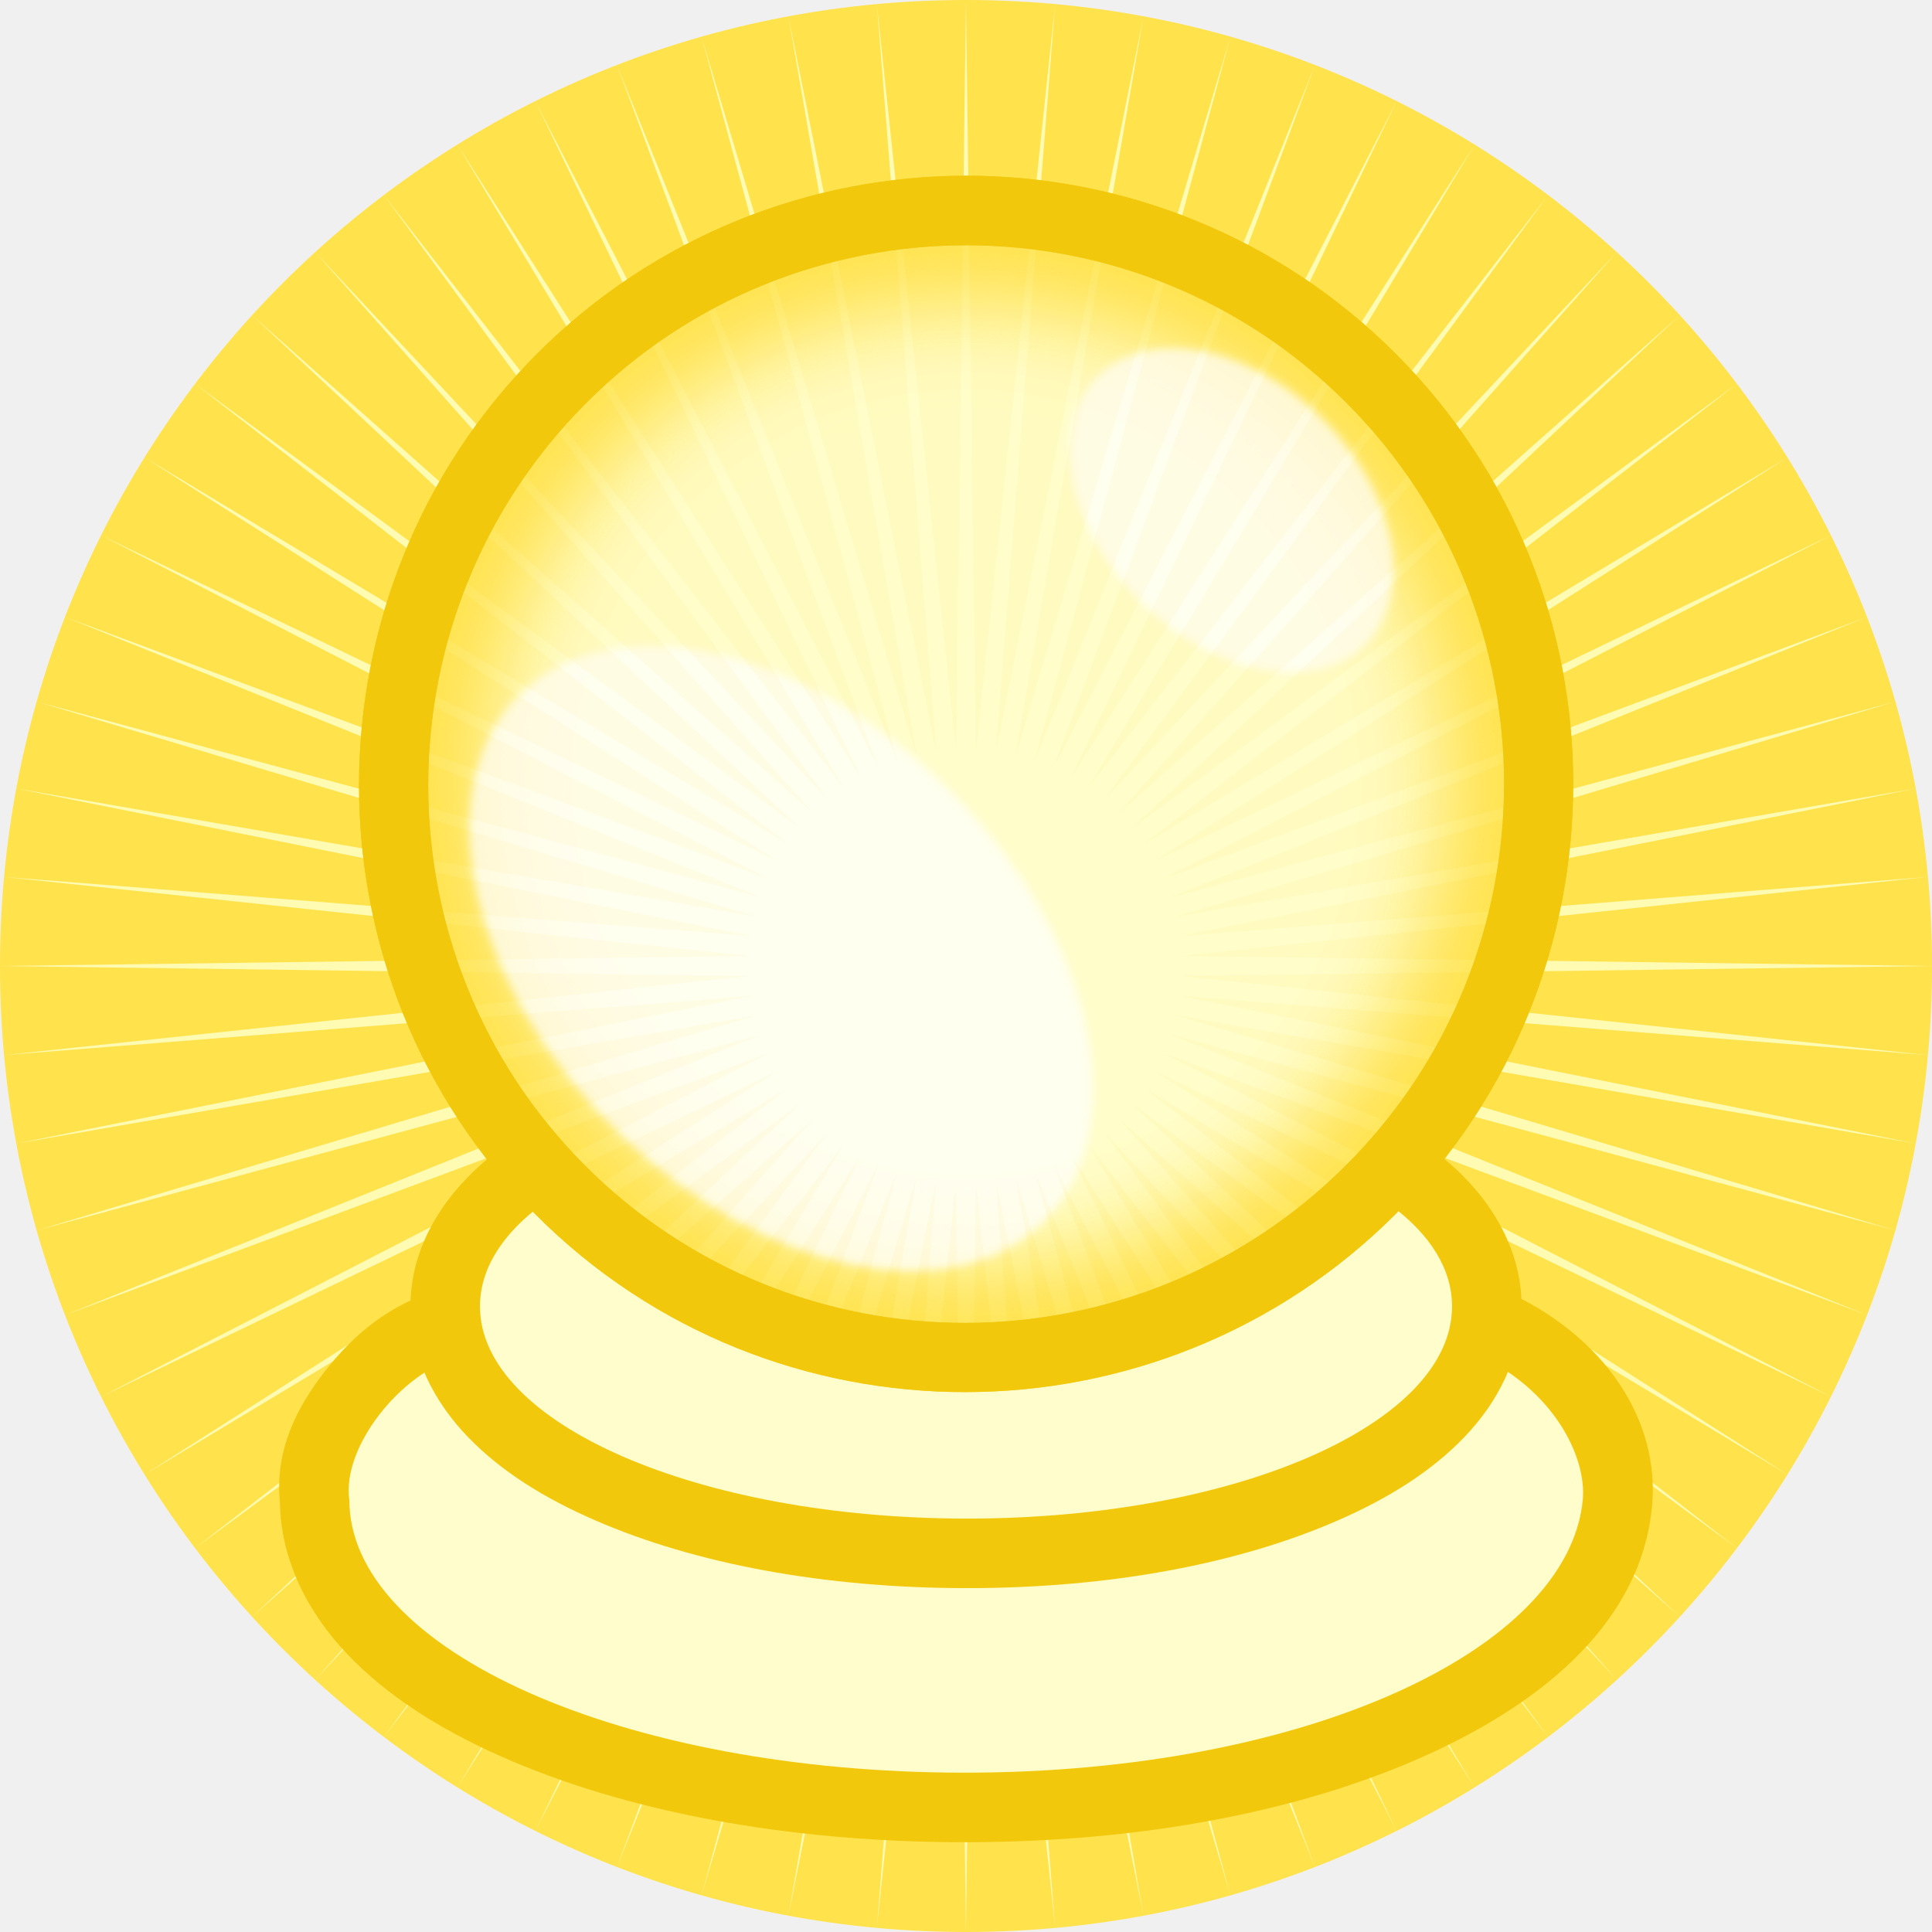
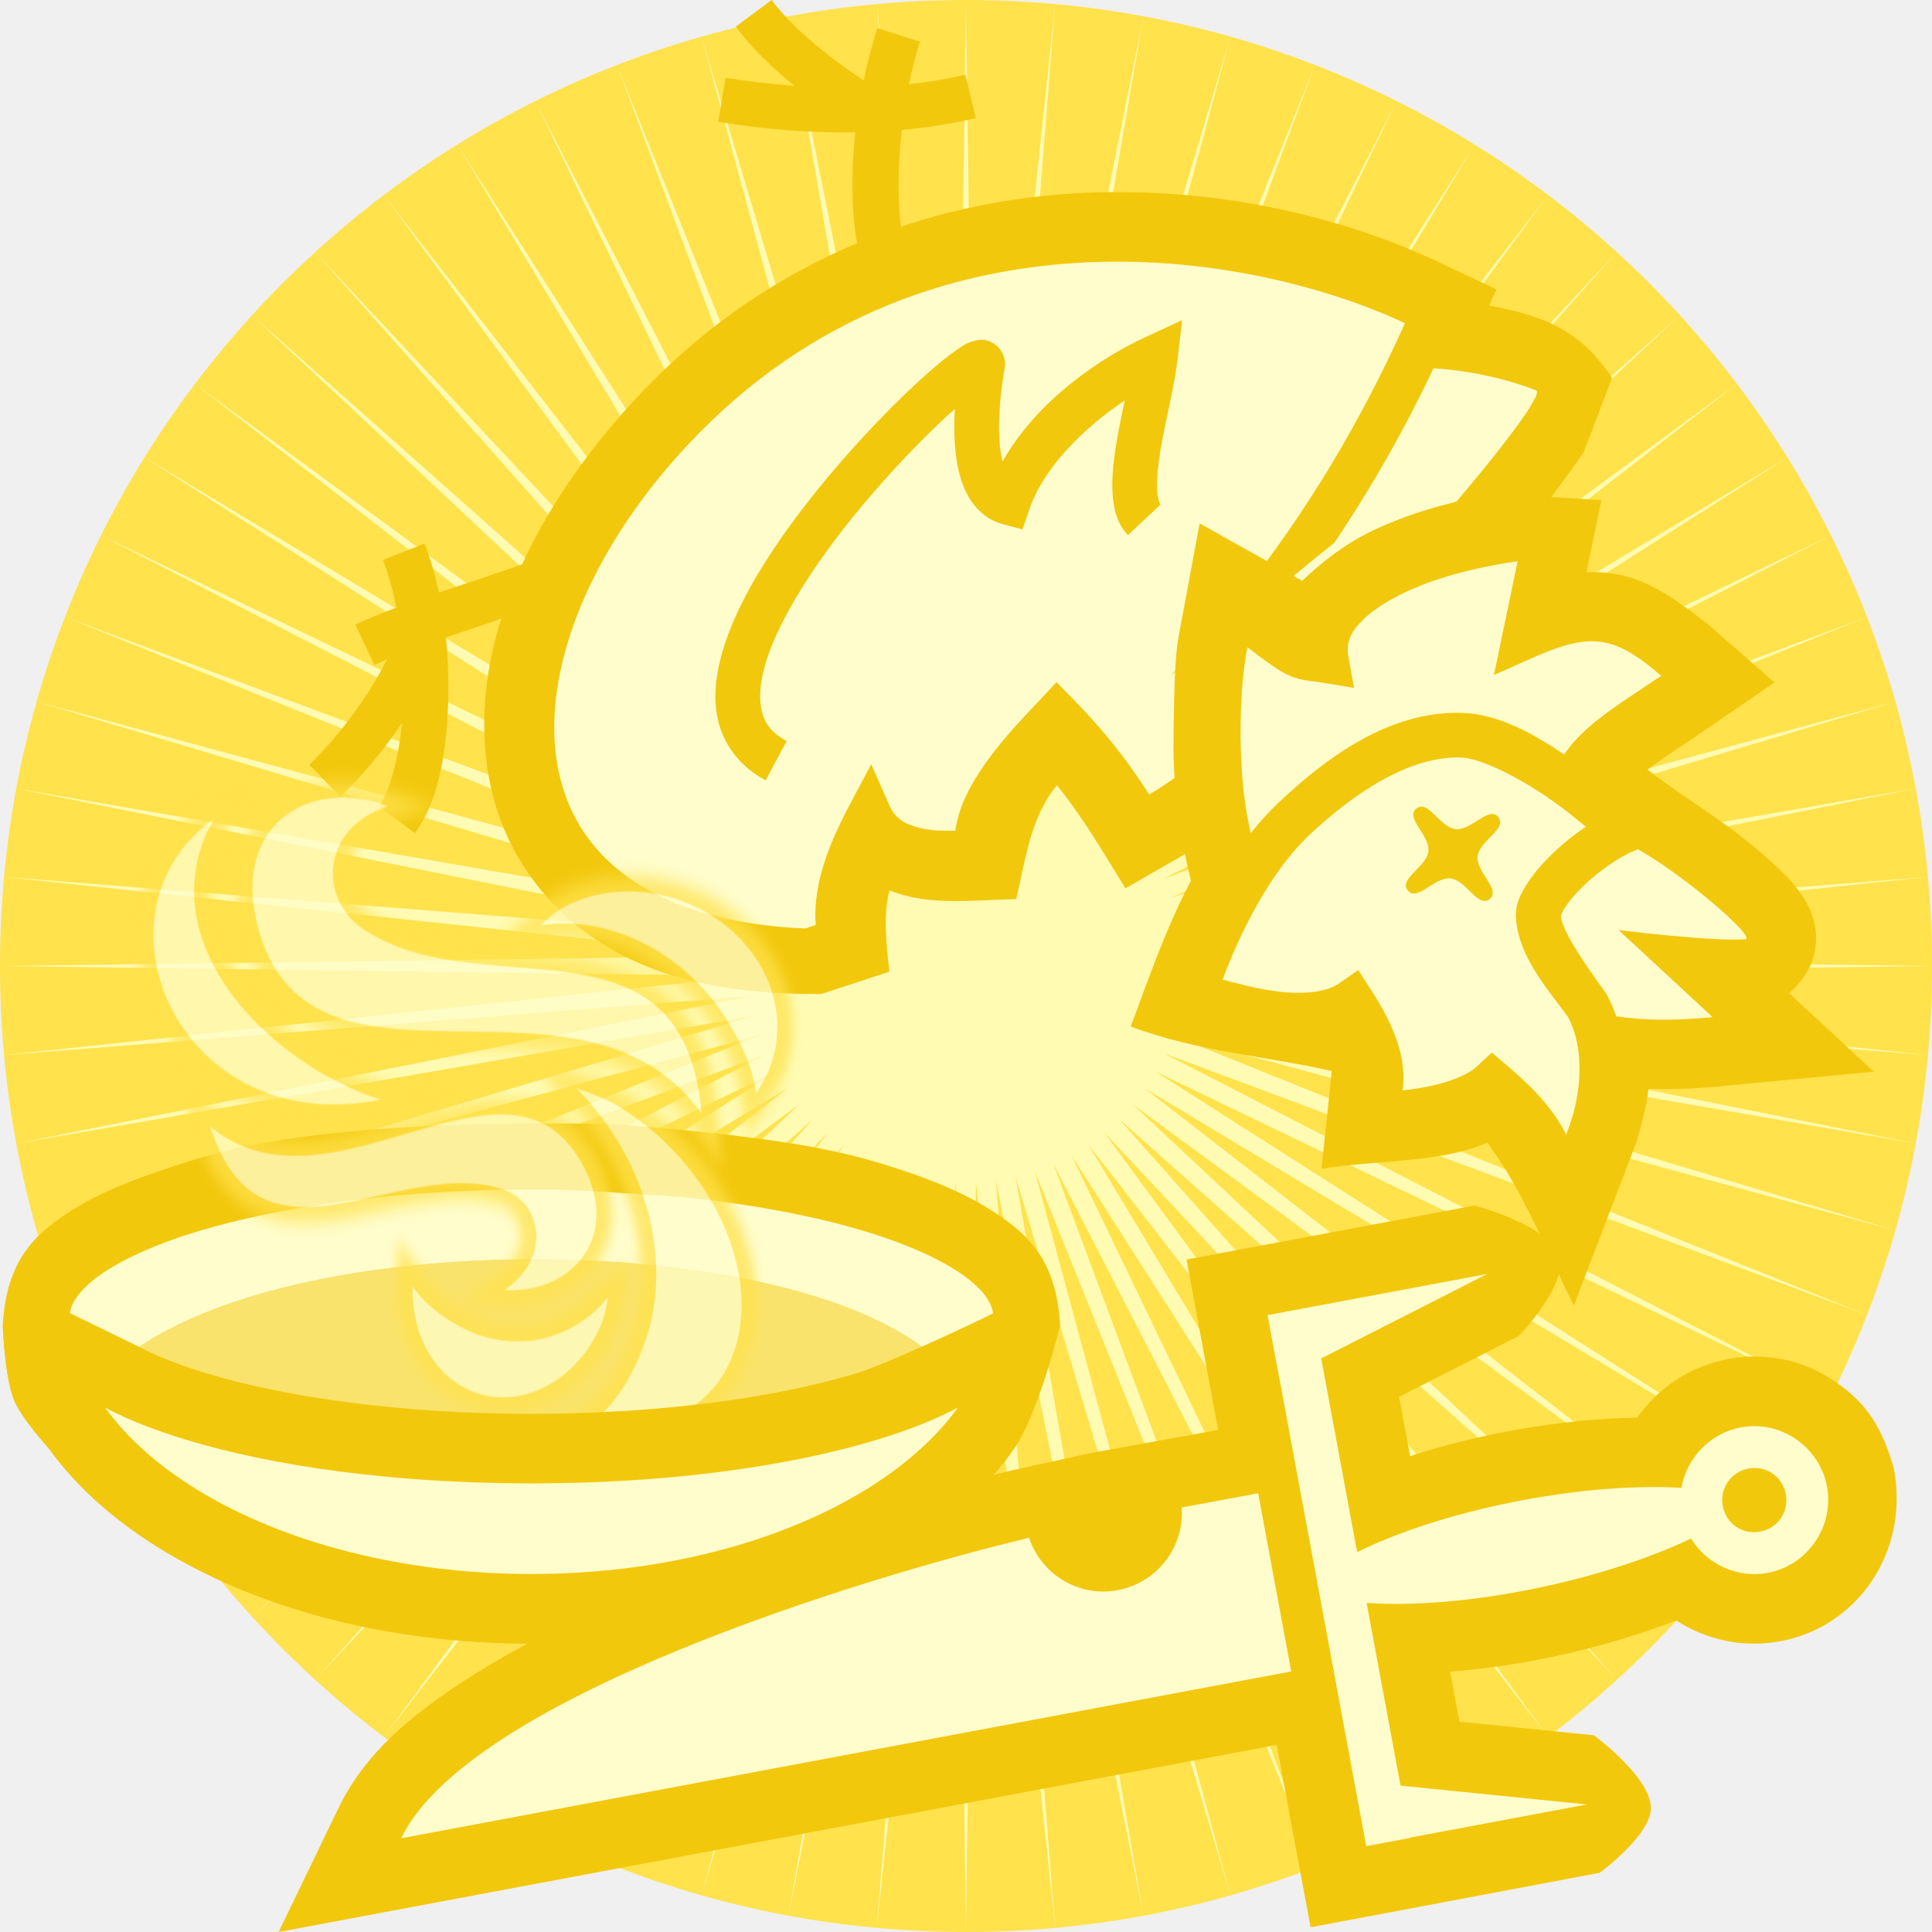
<svg xmlns="http://www.w3.org/2000/svg" height="500" viewBox="0 0 500 500" width="500">
-   <filter id="a" color-interpolation-filters="sRGB" height="1.214" width="1.214" x="-.107" y="-.107">
-     <feGaussianBlur stdDeviation="3.53" />
+   <filter id="a" color-interpolation-filters="sRGB" height="1.059" width="1.05" x="-.025" y="-.03">
+     <feGaussianBlur stdDeviation="1.875" />
  </filter>
-   <filter id="b" color-interpolation-filters="sRGB" height="1.036" width="1.036" x="-.018" y="-.018">
-     <feGaussianBlur stdDeviation=".381" />
-   </filter>
-   <filter id="c" color-interpolation-filters="sRGB" height="1.068" width="1.068" x="-.034" y="-.034">
-     <feGaussianBlur stdDeviation=".381" />
+   <filter id="b" color-interpolation-filters="sRGB" height="1.007" width="1.005" x="-.003" y="-.003">
+     <feGaussianBlur stdDeviation=".198" />
  </filter>
  <g transform="translate(-500 -500)">
    <path d="m1000 750a250 250 0 0 1 -250 250 250 250 0 0 1 -250-250 250 250 0 0 1 250-250 250 250 0 0 1 250 250z" fill="#ffe24c" />
    <path d="m1000 750.006-194.058-2.601 192.984-20.459-193.46 15.311 190.285-38.191-191.226 33.108 185.923-55.582-187.347 50.617 180.013-72.508-181.881 67.686 172.561-88.82-174.865 84.189 163.628-104.351-166.355 99.943 153.303-119.006-156.408 114.888 141.655-132.657-145.147 128.823 128.823-145.143-132.656 141.655 114.888-156.42-119.002 153.311 99.947-166.339-104.347 163.608 84.176-174.84-88.816 172.549 67.677-181.893-72.488 180.021 50.617-187.359-55.594 185.943 33.1-191.234-38.2 190.277 15.347-193.456-20.496 192.98-2.592-194.054-2.568 194.054-20.492-192.98 15.327 193.456-38.2-190.277 33.117 191.234-55.594-185.943 50.616 187.359-72.51-180.021 67.7 181.893-88.817-172.549 84.177 174.84-104.363-163.608 99.969 166.339-119.006-153.311 114.87 156.42-132.64-141.655 128.82 145.143-145.15-128.823 141.673 132.657-156.426-114.888 153.298 119.006-166.342-99.943 163.628 104.351-174.865-84.189 172.547 88.82-181.874-67.686 180.006 72.508-187.356-50.617 185.941 55.582-191.219-33.108 190.281 38.191-193.479-15.311 192.986 20.459-194.044 2.601 194.044 2.584-192.986 20.467 193.479-15.315-190.281 38.204 191.219-33.124-185.941 55.59 187.356-50.608-180.006 72.508 181.874-67.686-172.547 88.812 174.865-84.177-163.628 104.339 166.342-99.959-153.298 119.01 156.426-114.879-141.673 132.661 145.15-128.831-128.82 145.139 132.64-141.663-114.87 156.42 119.006-153.282-99.969 166.322 104.363-163.595-84.177 174.849 88.817-172.557-67.7 181.898 72.51-180.025-50.616 187.351 55.594-185.939-33.117 191.213 38.2-190.261-15.327 193.476 20.492-192.996 2.568 194.05 2.592-194.05 20.496 192.996-15.347-193.476 38.2 190.261-33.1-191.213 55.594 185.939-50.617-187.351 72.488 180.025-67.677-181.898 88.816 172.557-84.176-174.849 104.347 163.595-99.947-166.322 119.002 153.282-114.888-156.42 132.656 141.663-128.823-145.139 145.147 128.831-141.655-132.661 156.408 114.879-153.303-119.01 166.355 99.959-163.628-104.339 174.865 84.177-172.561-88.812 181.881 67.686-180.013-72.508 187.347 50.608-185.923-55.59 191.226 33.124-190.285-38.204 193.46 15.315-192.984-20.467z" fill="#fffbb3" fill-rule="evenodd" />
  </g>
-   <path d="m375.375 327.77-1.189 1.732c1.015 2.795 1.598 5.661 1.598 8.592 0 30.33-55.807 54.912-125.471 54.912-69.663 0-126.094-24.58-126.094-54.912 0-2.519.407-4.993 1.166-7.416l-11.506 3.135c-12.894 3.513-22.47 11.632-29.898 21.219-7.12 9.189-12.915 20.216-11.529 33.939.253 14.878 7.268 28.43 17.369 39.057 10.287 10.823 23.837 19.414 39.777 26.496 31.881 14.164 73.735 22.242 120.039 22.242 46.316 0 87.536-8.155 119.102-22.338s56.016-35.262 58.801-64.572c2.089-21.985-11.838-44.073-38.477-55.973z" fill="#f2c80d" />
-   <path d="m250.347 397.853c-67.296 0-113.122-19.986-131.736-46.672-14.815 4.037-30.189 23.308-28.206 36.972.002 38.971 70.923 70.613 159.232 70.613 88.309 0 156.296-31.815 159.983-70.613 1.046-11.003-7.478-28.712-27.9-37.834-18.426 26.816-63.86 47.534-131.373 47.534z" fill="#fffdcc" />
-   <path d="m359.336 289.178c-3.342 4.234-6.931 8.335-10.834 12.244-54.335 54.427-142.72 54.687-197.057.26-3.966-3.972-7.606-8.146-10.99-12.455l-10.762 7.932c-13.295 9.799-23.475 24.087-23.475 40.936 0 13.164 6.328 24.992 14.99 33.914 8.662 8.922 19.799 15.782 32.744 21.42 25.889 11.276 59.411 17.578 96.359 17.578 36.949 0 70.333-6.303 96.088-17.598 12.878-5.647 23.95-12.523 32.547-21.459 8.597-8.936 14.836-20.753 14.836-33.855 0-16.683-10.009-31.015-23.295-40.746z" fill="#f2c80d" />
-   <path d="m375.784 338.094c0 30.33-55.808 54.913-125.472 54.913-69.663 0-126.094-24.581-126.094-54.913 0-9.7 5.779-18.799 16.154-26.446 60.585 60.699 158.805 61.01 219.48.221 10.275 7.526 15.932 16.578 15.932 26.225z" fill="#fffdcc" />
-   <g opacity=".9" transform="translate(0 -23.2337)">
-     <path d="m250.104 68.709c-40.201-0-80.531 15.448-111.137 46.104-61.212 61.314-61.511 161.469-.26 222.822 61.252 61.355 161.323 61.052 222.533-.262 61.211-61.313 61.211-161.248 0-222.561-30.605-30.657-70.936-46.103-111.137-46.104z" fill="#f2c80d" opacity="1" />
-     <path d="m151.705 127.53c-54.336 54.428-54.595 142.961-.259 197.387 54.336 54.427 142.722 54.167 197.057-.26 54.336-54.426 54.336-142.7 0-197.126-27.168-27.214-62.783-40.821-98.399-40.822-35.616-0-71.23 13.608-98.399 40.821z" fill="#ffe24c" stroke-width="36" />
-     <circle cx="66.146" cy="39.543" fill="#fffdcc" filter="url(#a)" opacity="1" r="39.543" transform="matrix(3.133442 0 0 3.138697 42.77421 102.0449)" />
-     <g fill="#fff">
-       <path d="m64.756 40.032a30.645 19.641 45 0 1 7.781 35.557 30.645 19.641 45 0 1 -35.557-7.781 30.645 19.641 45 0 1 -7.781-35.557 30.645 19.641 45 0 1 35.557 7.781z" filter="url(#b)" opacity=".8" transform="matrix(3.133442 0 0 3.138697 42.77421 102.0449)" />
-       <path d="m95.612 9.446a15.608 10.638 45 0 1 3.515 18.559 15.608 10.638 45 0 1 -18.559-3.515 15.608 10.638 45 0 1 -3.515-18.559 15.608 10.638 45 0 1 18.559 3.515z" filter="url(#c)" opacity=".8" transform="matrix(3.133442 0 0 3.138697 42.77421 102.0449)" />
-     </g>
+   <path d="m138.252 290.74c-44.001.195-70.549 4.078-86.535 8.955-18.27 5.574-28.342 9.889-36.561 15.818-7.249 5.23-13.556 11.923-14.441 27.418 0 0 .457 13.367 2.928 19.434 1.93 4.738 8.967 12.455 8.967 12.455 7.566 10.511 17.873 19.383 30.172 26.766 25.076 15.053 58.244 23.764 94.76 23.764 36.517 0 69.683-8.71 94.758-23.764 12.297-7.382 22.568-15.673 30.17-26.76 4.567-6.661 8.561-19.752 10.539-26.887.102-.322.197-.668.295-1.002.659-2.413 1.055-4.006 1.055-4.006-.9-15.524-7.191-22.198-14.428-27.418-8.219-5.929-18.29-10.243-31.621-14.311-13.331-4.068-30.457-7.304-70.111-10.314-7.018-.131-13.66-.176-19.945-.148z" fill="#f2c80d" />
+   <path d="m230.176 251.462c-.8-7.014-1.665-14.831.038-21.034 10.236 4.155 21.798 2.476 32.795 2.244 2.383-10.302 3.752-21.364 10.533-29.44 6.928 8.579 11.735 17.028 17.722 26.677l15.096-8.705c37.143-21.418 87.138-79.817 103.508-104.22l7.328-19.19c-8.333-12.536-17.853-16.085-31.818-18.724l1.885-4.205-16.019-7.517c-21.855-10.255-54.409-19.128-90.869-17.426-39.525 1.845-83.677 16.866-118.882 56.598-27.719 31.285-41.536 66.695-34.257 98.056 3.568 15.376 13.165 29.607 27.546 38.965 13.674 8.894 31.367 13.843 57.768 13.711z" fill="#f2c80d" stroke-width="1" />
+   <path d="m394.92 106.955c2.273-3.389 3.288-5.507 2.694-5.901-7.885-3.05-17.042-5.126-26.613-5.738-7.232 15.243-15.745 30.408-25.665 45.132-14.124 11.252-27.97 23.597-42.234 34.295 11.456-12.039 21.657-24.741 30.689-37.845a314.697 314.697 45 0 0 4.231-6.303c10.022-15.317 18.468-31.108 25.575-46.953-19.089-8.957-49.461-17.277-82.383-15.741-35.801 1.671-74.411 14.622-106.249 50.555-25.027 28.247-35.478 59.294-30.196 82.049 2.64 11.378 8.943 20.864 19.829 27.947 10.207 6.639 24.674 11.045 43.851 11.844.875-.293 1.761-.605 2.669-.944-.883-10.726 3.867-21.833 8.782-31.08l5.57-10.479 4.817 10.848c1.441 3.245 3.982 4.764 8.132 5.72 2.648.609 5.734.704 8.815.639.872-6.456 4.187-12.352 7.844-17.527 4.812-6.81 10.62-12.646 14.22-16.512l4.11-4.417 4.236 4.297c6.334 6.425 13.676 15.016 19.727 24.767 28.965-16.702 84.375-79.013 97.55-98.653z" fill="#fffdcc" stroke-width="36" />
+   <g fill="#f2c80d">
+     <path d="m108.449 214.028c5.274-8.184 7.199-20.008 7.55-32.909a126.289 126.289 0 0 0 -.595-16.152c5.142-1.764 10.594-3.56 16.088-5.414a697.638 697.638 0 0 0 6.041-2.07c1.773-4.898 3.943-9.82 6.496-14.729-5.157 2.018-10.664 3.966-16.233 5.845-4.764 1.608-9.552 3.173-14.201 4.746-.949-4.448-2.18-8.724-3.729-12.671l-10.762 4.222c1.432 3.65 2.589 7.865 3.457 12.363-3.776 1.42-7.359 2.873-10.592 4.401l4.942 10.45a92.049 92.049 0 0 1 3.24-1.449c-5.635 11.218-13.663 21.036-20.106 27.244l8.021 8.325c5.014-4.83 10.755-11.327 15.913-19.054l.066-.103c-.964 9.85-3.427 18.227-5.964 21.633l9.268 6.909a28.408 28.408 0 0 0 1.1-1.588z" />
+     <path d="m234.162 65.08c-1.925-8.932-2.02-20.335-.77-31.463 6.498-.58 12.943-1.561 19.16-3.059l-2.711-11.239c-4.676 1.128-9.584 1.934-14.593 2.477.793-3.885 1.741-7.601 2.826-11.005l-11.014-3.51c-1.348 4.234-2.549 8.792-3.541 13.528-9.042-5.992-18.502-13.634-23.822-20.81l-9.288 6.882c4.089 5.516 9.446 10.69 15.196 15.323-6.213-.436-12.233-1.157-17.822-2.093l-1.909 11.403c10.835 1.815 23.07 2.923 35.494 2.728-1.33 12.049-1.04 24.405 1.802 35.066a156.855 156.855 0 0 1 10.991-4.229z" />
+     <path d="m300.342 130.592-8.434 7.907c-3.099-3.307-3.836-7.42-4.009-11.403-.174-3.982.319-8.166 1.02-12.42.615-3.729 1.412-7.479 2.157-11.047-9.951 6.696-20.794 16.84-24.703 28.276l-1.746 5.11-5.218-1.398c-4.103-1.098-7.202-4.154-8.992-7.473-1.791-3.317-2.637-6.996-3.083-10.864-.425-3.677-.445-7.557-.223-11.422-.75.668-1.393 1.196-2.2 1.943-7.83 7.258-18.184 18.162-27.245 29.879-9.06 11.715-16.786 24.385-19.656 34.392-1.434 5.003-1.628 9.204-.774 12.279.853 3.077 2.482 5.342 6.364 7.42l-5.458 10.192c-6.192-3.315-10.396-8.581-12.046-14.519-1.649-5.937-1.012-12.237.801-18.559 3.628-12.646 12.087-25.943 21.625-38.277 9.539-12.334 20.201-23.563 28.53-31.285 4.164-3.859 7.68-6.812 10.498-8.75 1.41-.969 2.364-1.729 4.455-2.301 1.046-.286 3.072-.922 5.602.945 1.265.932 2.094 2.476 2.347 3.631.253 1.154.15 1.978.034 2.617-1.215 6.714-1.847 14.617-1.169 20.489a26.649 26.649 45 0 0 .649 3.473c9.103-16.1 25.697-26.977 37.114-32.25l9.351-4.319-1.186 10.232c-.815 7.035-3.147 15.746-4.418 23.466-.637 3.861-.992 7.438-.879 10.039.112 2.599.795 3.893.894 3.997z" />
  </g>
-   <path d="m250.104 45.475c-40.201-0-80.531 15.448-111.137 46.104-61.212 61.314-61.511 161.469-.26 222.822 61.252 61.355 161.323 61.052 222.533-.262 61.211-61.313 61.211-161.248 0-222.561-30.605-30.657-70.936-46.103-111.137-46.104zm0 18c35.616 0 71.23 13.609 98.398 40.822 54.336 54.427 54.336 142.699 0 197.125-54.335 54.427-142.72 54.687-197.057.26-54.336-54.426-54.077-142.959.26-197.387 27.168-27.213 62.783-40.821 98.398-40.82z" fill="#f2c80d" />
+   <path d="m146.071 307.946c10.322.376 30.929 1.892 30.929 1.892 18.069 1.87 34.204 4.965 47.181 8.925 10.931 3.336 19.624 7.314 25.219 11.349 5.033 3.631 7.225 6.944 7.616 9.76-.058 1.046-.154 2.088-.293 3.125-.805 2.524-3.03 5.39-7.323 8.486-1.307.943-2.789 1.883-4.423 2.813-32.876-36.705-173.63-38.824-215.679-.471-1.316-.775-2.523-1.557-3.611-2.341-4.304-3.106-6.53-5.98-7.33-8.508-.136-1.025-.23-2.055-.288-3.088.384-2.819 2.576-6.139 7.618-9.776 5.595-4.036 14.288-8.014 25.219-11.349 21.862-6.671 52.643-10.916 86.637-10.916 2.87 0 5.687-.004 8.528.1z" fill="#fffdcc" stroke-width="36" />
+   <path d="m140.576 325.914c-44.21-.321-89.519 8.608-110.757 27.481l2.478 1.311c5.037 2.665 12.281 5.775 18.815 7.452 28.126 7.217 52.486 10.885 86.43 10.885 33.944 0 58.304-3.668 86.431-10.885 6.532-1.676 13.774-4.785 18.811-7.449l1.592-1.04c-16.861-17.942-59.762-27.435-103.801-27.755z" fill="#fffdcc" opacity=".5" />
+   <path d="m626.93 378.217c-1.262 5.668.495 11.841 2.877 17.184-2.21-7.806-3.39-14.362-2.877-17.184z" fill="#dc8add" />
+   <g opacity=".75" transform="matrix(.9684493 .2492107 -.2492107 .9684493 80.82532 -19.62152)">
+     <path d="m70.719 211.992c-7.754.231-15.656 2.972-21.189 8.553-5.262 5.174-7.823 12.784-7.19 20.095.593 7.847 4.088 15.203 8.666 21.497 4.335 5.881 10.427 10.583 17.475 12.679 7.956 2.44 16.46 1.944 24.565.584 10.837-1.806 21.37-5.032 32.141-7.163 3.697-.728 7.695-1.387 11.574-1.731 8.142-.764 16.587-.215 24.202 2.968 4.616 1.894 8.753 4.772 12.505 8.03 3.168 2.594 6.336 5.188 9.504 7.782-2.07-5.618-3.983-11.294-6.143-16.879-2.944-7.456-7.255-14.622-13.657-19.603-5.36-4.261-12.133-6.431-18.907-6.917-8.698-.666-17.355.89-25.896 2.335-9.877 1.681-19.899 3.596-29.958 2.626-3.985-.421-7.992-1.239-11.631-2.961-4.761-2.529-7.737-8.192-6.747-13.548.733-4.295 3.693-7.887 7.243-10.258 1.499-1.049 2.959-1.933 4.513-2.949 1.945-1.294 3.884-2.599 5.826-3.897-4.333-.349-8.657-.814-12.989-1.164-1.3-.084-2.605-.121-3.907-.078zm79.148 4.844c-9.849.377-19.731 4.093-26.836 11.029-3.083 3.23-5.188 7.21-7.724 10.851-1.404 2.132-2.807 4.263-4.211 6.395 4.32-1.79 8.608-3.655 12.91-5.485 8.59-3.578 18.392-3.445 27.225-.825 8.817 2.598 16.797 7.744 23.055 14.45 1.938 2.025 3.736 4.188 5.316 6.504.153.25.588.877.833 1.293 2.113 3.284 3.371 7.003 4.987 10.536.526 1.213 1.052 2.426 1.578 3.639 1.391-4.051 2.976-8.035 4.262-12.121 2.738-9.117 1.206-19.327-3.845-27.366-6.651-10.627-18.584-17.399-30.952-18.67-2.19-.239-4.396-.303-6.598-.232zm-115.145 6.088c-2.446 2.68-5.146 5.159-7.166 8.196-5.018 7.167-7.742 15.963-7.342 24.726.448 11.618 5.968 22.757 14.36 30.705 8.364 7.988 19.628 12.83 31.175 13.448 10.336.614 20.682-2.026 29.881-6.656 4.32-2.064 8.639-4.127 12.959-6.19-5.62-.403-11.246-.712-16.868-1.081-8.223-.633-16.308-2.759-23.884-5.992-9.163-3.973-17.831-9.596-24.164-17.419-4.585-5.642-7.669-12.637-8.022-19.95-.253-4.041.427-8.066 1.391-11.977.771-4.243 1.542-8.486 2.312-12.729-1.544 1.64-3.089 3.28-4.633 4.92zm98.461 51.238c2.78 1.867 5.521 3.793 8.394 5.515 3.724 2.381 7.348 5.28 10.43 8.265 6.352 6.146 11.53 13.546 14.9 21.729.292.698.67 1.679.963 2.502 1.287 3.588 2.205 7.309 2.71 11.088.071.504.161 1.363.221 2.004.074.878.15 1.935.167 2.657.222 6.842-.96 13.734-3.431 20.116-1.393 3.505-3.441 6.723-5.932 9.548-1.63 2.007-3.26 4.014-4.89 6.022 5.264-.606 10.577-.888 15.782-1.922 8.297-1.758 16.298-5.847 21.814-12.4 4.514-5.293 7.052-12.112 7.491-19.026.629-9.653-2.516-19.248-7.591-27.375-6.37-10.226-15.61-18.544-26.144-24.322-5.079-2.766-10.48-4.967-16.074-6.435-5.612-1.212-11.364-1.476-17.087-1.604-2.491-.081-4.982-.161-7.474-.242 1.917 1.294 3.833 2.587 5.75 3.881zm-2.945 7.107c-7.305.168-14.168 3.134-20.522 6.509-8.733 4.678-16.914 10.355-25.891 14.583-.582.261-1.456.669-2.16.963-6.312 2.715-13.312 4.524-20.204 3.403-3.377-.505-6.584-1.756-9.625-3.274-3.581-1.653-7.162-3.305-10.743-4.957 2.989 4.57 5.854 9.222 8.899 13.754 3.723 5.45 8.571 10.43 14.787 12.94 5.583 2.348 11.92 2.111 17.667.507 8.072-2.27 15.353-6.549 22.843-10.199 6.377-3.127 13.052-6.127 20.224-6.68 2.482-.119 5.187-.261 7.369 1.143 2.875 1.722 4.538 5.104 4.334 8.426-.158 3.605-2.067 6.87-4.454 9.475-2.34 2.787-4.7 5.559-7.047 8.341 4.283-.938 8.594-1.743 12.871-2.701 7.028-1.634 13.544-5.933 17.262-12.19 2.874-4.741 3.836-10.557 2.729-15.983-1.212-6.274-4.919-11.813-9.473-16.183-3.647-3.491-8.111-6.254-13.092-7.305-1.892-.423-3.835-.611-5.773-.572zm32.791 37.691c-1.201 1.288-2.596 2.413-3.664 3.814-.789 1.398-1.392 2.899-2.305 4.23-3.993 6.258-10.752 10.723-18.14 11.684-6.278.854-12.708-.644-18.329-3.447-2.555-1.267-4.794-3.047-6.936-4.908-2.505-2.072-5.01-4.144-7.515-6.215 1.179 4.545 2.21 9.127 3.439 13.658 2.237 8.069 7.206 15.587 14.43 19.993 5.693 3.521 12.774 4.695 19.29 3.145 7.657-1.763 14.167-7.101 18.221-13.731 3.184-5.207 5.12-11.22 5.374-17.329.044-3.305-.332-6.599-.473-9.899-.082-1.381-.164-2.761-.246-4.142-1.049 1.049-2.098 2.098-3.146 3.146z" fill="#ffe24c" filter="url(#a)" opacity="1" />
+     <path d="m161.333 221.97c-11.913-2.908-25.048-.39-34.327 7.634-2.312 1.999-3.719 4.264-5.277 6.636 15.704-6.944 36.933-3.05 52.187 11.043 5.627 5.2 10.221 10.953 12.729 17.068 4.229-11.147 1.68-24.107-8.333-33.358-4.846-4.479-10.739-7.499-16.98-9.022zm-85.431-5.787c-22.245-2.373-38.532 15.579-24.309 39.612 26.058 44.033 82.326-16.693 122.709 17.221-18.075-51.459-61.654-11.946-96.967-24.524-12.583-4.481-17.234-22.289-1.433-32.309zm-42.891 14.385c-27.028 32.439 12.285 82.809 59.99 59.6-29.165-1.412-69.447-24.099-59.99-59.6zm117.394 45.323c-3.15-.673-6.117-.885-9.243-1.167 22.112 12.913 36.426 37.485 33.459 61.227-1.095 8.758-3.768 16.738-8.709 22.684 16.837-1.507 29.773-11.176 31.721-26.761 2.746-21.948-17.091-46.72-44.009-55.137-1.101-.344-2.169-.621-3.218-.845zm-14.907 9.927c-24.652-5.851-52.203 37.009-83.611 22.065 22.943 36.385 48.568-4.834 77.43-3.09 10.284.62 17.016 13.579 6.942 25.134 17.174-3.28 26.177-21.211 11.11-36.865-3.882-4.034-7.839-6.286-11.873-7.244zm27.214 39.116c-5.92 13.218-19.836 20.661-34.857 17.131-5.541-1.3-10.739-3.557-14.9-7.12 2.534 10.847 9.759 19.76 19.621 22.075 13.889 3.258 27.384-7.685 30.057-24.278.438-2.712.242-5.177.08-7.808z" fill="#fffdcc" filter="url(#b)" opacity="1" />
+   </g>
+   <path d="m423.717 366.877c-19.483.374-40.297 3.964-58.785 9.973l-2.848-15.342 30.973-15.768s12.608-13.068 10.52-20.441c-2.335-8.244-22.001-13.294-22.001-13.294l-74.508 13.963 8.188 44.105-32.764 5.933-20.359 4.466c-22.374 5.356-59.101 15.812-93.467 29.957-17.183 7.073-33.746 15.025-47.863 24.133-14.117 9.108-26.288 19.027-33.207 33.357l-15.49 32.08 258.305-48.41 8.762 47.193 74.813-14.102s13.237-9.639 13.253-16.762c.018-7.978-14.759-18.84-14.759-18.84l-34.787-3.514-2.404-12.953c19.636-1.492 40.37-6.238 58.508-13.246 7.736 5.027 17.319 7.196 27.027 5.375 20.023-3.752 33.414-23.295 29.28-44.739-3.517-12.569-8.569-18.225-16.626-23.374-7.508-4.798-16.927-6.663-26.275-4.911-9.869 1.85-18.097 7.498-23.484 15.159z" fill="#f2c80d" />
+   <path d="m464.035 371.953c.262.161.522.332.775.504 4.044 2.775 7.052 7.085 8.01 12.25 1.917 10.328-4.994 20.411-15.317 22.345-7.987 1.498-15.827-2.293-19.851-8.869-23.607 11.184-59.248 18.377-83.975 16.651l8.779 47.286 48.211 4.871-45.717 8.567.017.098-11.389 2.127-22.413-120.732-.02.011-3.102-16.709 56.846-10.652-42.959 21.869 9.302 50.13c21.863-10.847 57.553-18.157 83.936-16.652 1.337-7.668 7.301-14.129 15.345-15.636 4.84-.906 9.61.124 13.52 2.543zm-5.999 8.972c-1.617-.891-3.547-1.227-5.544-.853-4.564.856-7.486 5.124-6.638 9.692.848 4.565 5.092 7.474 9.657 6.618s7.502-5.113 6.654-9.681c-.424-2.284-1.714-4.159-3.454-5.352-.218-.15-.444-.296-.676-.424zm-132.424 5.527 8.558 46.118-230.364 43.176c17.574-36.397 119.483-67.467 162.518-77.769 3.132 9.488 12.868 15.447 22.963 13.554 10.241-1.918 17.244-11.233 16.538-21.386l19.787-3.694z" fill="#fffdcc" stroke-width="36" />
+   <path d="m342.009 302.463c13.888-2.255 31.454-1.524 42.891-6.766 9.328 12.548 15.296 27.955 22.412 42.182l16.324-42.644c2.185-7.717 2.675-10.558 2.961-13.465 5.865.207 11.912-.004 18.331-.617l40.011-3.814-21.928-20.308c2.955-2.447 5.488-6.196 6.376-9.556 3.112-12.178-6.428-20.612-13.907-27.023-10.097-8.651-19.158-13.596-29.124-21.286 4.761-3.526 9.232-6.328 13.749-9.428l19.135-13.134-17.479-15.264c-10.707-8.261-18.613-13.764-31.205-13.234l3.886-18.664-26.898-1.639c-4.95.669-15.607 2.703-26.216 6.89-7.693 3.036-14.742 6.552-24.334 15.621l-26.529-14.856-5.342 28.763c-.648 3.487-1.244 7.588-1.407 27.049-.151 12.835 1.526 24.553 4.496 36.657-6.576 12.565-10.536 24.266-15.578 37.735 17.432 6.568 36.006 7.768 52.026 11.533z" fill="#f2c80d" stroke-width="1" />
+   <path d="m392.761 145.26c-6.651.899-16.389 2.845-24.826 6.174-6.198 2.446-11.746 5.595-15.093 8.869-3.347 3.276-4.533 5.956-3.867 9.659l1.448 8.066-8.084-1.341c-1.935-.322-3.15-.407-4.686-.662-1.536-.256-3.405-.814-5.157-1.75-2.36-1.261-5.489-3.58-9.676-6.771-.545 2.933-1.049 6.417-1.335 10.196-.625 8.275-.586 17.985.314 26.62.427 4.094 1.106 7.952 1.919 11.264 2.227-2.804 4.619-5.457 7.183-7.878 12.203-11.515 28.642-23.845 47.561-23.219 9.282.306 18.379 5.37 26.347 10.784 3.066-4.608 7.489-8.23 11.935-11.448 4.476-3.241 9.137-6.155 13.176-8.928-5.65-4.934-10.061-7.563-13.975-8.479-5.002-1.17-10.335-.15-19.011 3.703l-10.304 4.575 6.13-29.435zm-13.612 50.875a10.642 10.642 0 0 0 -1.07-.093c-13.397-.444-27.93 9.397-39.243 20.072-9.924 9.365-17.683 24.703-22.433 37.394 4.31 1.181 8.928 2.366 13.611 3 6.972.946 13.175.356 16.573-2.023l4.907-3.433 3.257 5.024c2.754 4.247 5.954 9.723 7.57 15.957.818 3.154 1.159 6.662.675 10.15 8.153-.848 15.766-2.968 19.313-6.275l3.763-3.507 3.921 3.331c5.932 5.04 11.685 10.645 15.318 17.908.912-2.327 1.751-4.767 2.332-7.343 1.815-8.035 1.626-16.574-1.855-23.117-5.78-7.877-12.645-15.572-13.437-25.326-.3-3.696 1.114-6.354 2.735-8.941 1.623-2.587 3.744-5.074 6.179-7.483 2.741-2.711 5.867-5.26 9.147-7.466-2.386-1.967-4.986-4.108-8.282-6.466-7.669-5.492-17.351-10.602-22.98-11.367zm44.742 23.645-1.153.483c-4.026 1.692-9.43 5.518-13.343 9.389-1.957 1.936-3.565 3.895-4.514 5.407-.687 1.095-.871 1.945-.947 2.064.438 3.792 5.562 11.508 11.477 19.626l.219.299.176.324a35.247 35.247 0 0 1 2.476 5.648c7.288 1.13 15.358 1.128 24.939.215l-24.334-22.537s23.862 2.992 32.766 2.389c3.054-.207-14.791-15.91-27.76-23.306z" fill="#fffdcc" stroke-width="36" />
+   <path d="m376.71 214.58c4.109.432 8.598-6.136 11.04-3.11 2.442 3.026-4.914 6.057-5.345 10.156-.431 4.099 6.133 8.594 3.116 11.046-3.018 2.452-6.043-4.906-10.152-5.338-4.108-.432-8.598 6.136-11.04 3.11-2.442-3.026 4.913-6.057 5.344-10.156.431-4.099-6.133-8.594-3.115-11.046 3.018-2.451 6.043 4.906 10.152 5.338z" fill="#f2c80d" />
+   <path d="m35.635 348.395-17.558-8.563-17.362 3.1s.457 13.366 2.928 19.434c1.93 4.738 8.967 12.455 8.967 12.455 7.566 10.511 17.873 19.383 30.172 26.766 25.076 15.053 58.244 23.764 94.76 23.764 36.517 0 69.683-8.71 94.758-23.764 12.297-7.382 22.568-15.673 30.17-26.76 6.416-9.358 11.889-31.894 11.889-31.894l-17.342-3.06c-4.504 2.381-28.014 13.286-35.126 15.456-20.822 6.354-50.986 10.574-84.347 10.574-33.361 0-63.525-4.22-84.347-10.574-7.115-2.17-13.06-4.552-17.562-6.934z" fill="#f2c80d" />
+   <path d="m27.219 364.305c5.85 3.095 12.807 5.823 20.725 8.239 23.24 7.093 54.768 11.359 89.599 11.359 34.831 0 66.36-4.266 89.601-11.359 7.914-2.415 14.868-5.142 20.718-8.235-5.807 8.066-14.212 15.472-24.827 21.844-21.58 12.955-51.923 21.197-85.494 21.197-33.57 0-63.914-8.242-85.494-21.197-10.616-6.373-19.021-13.78-24.828-21.848z" fill="#fffdcc" stroke-width="36" />
</svg>
